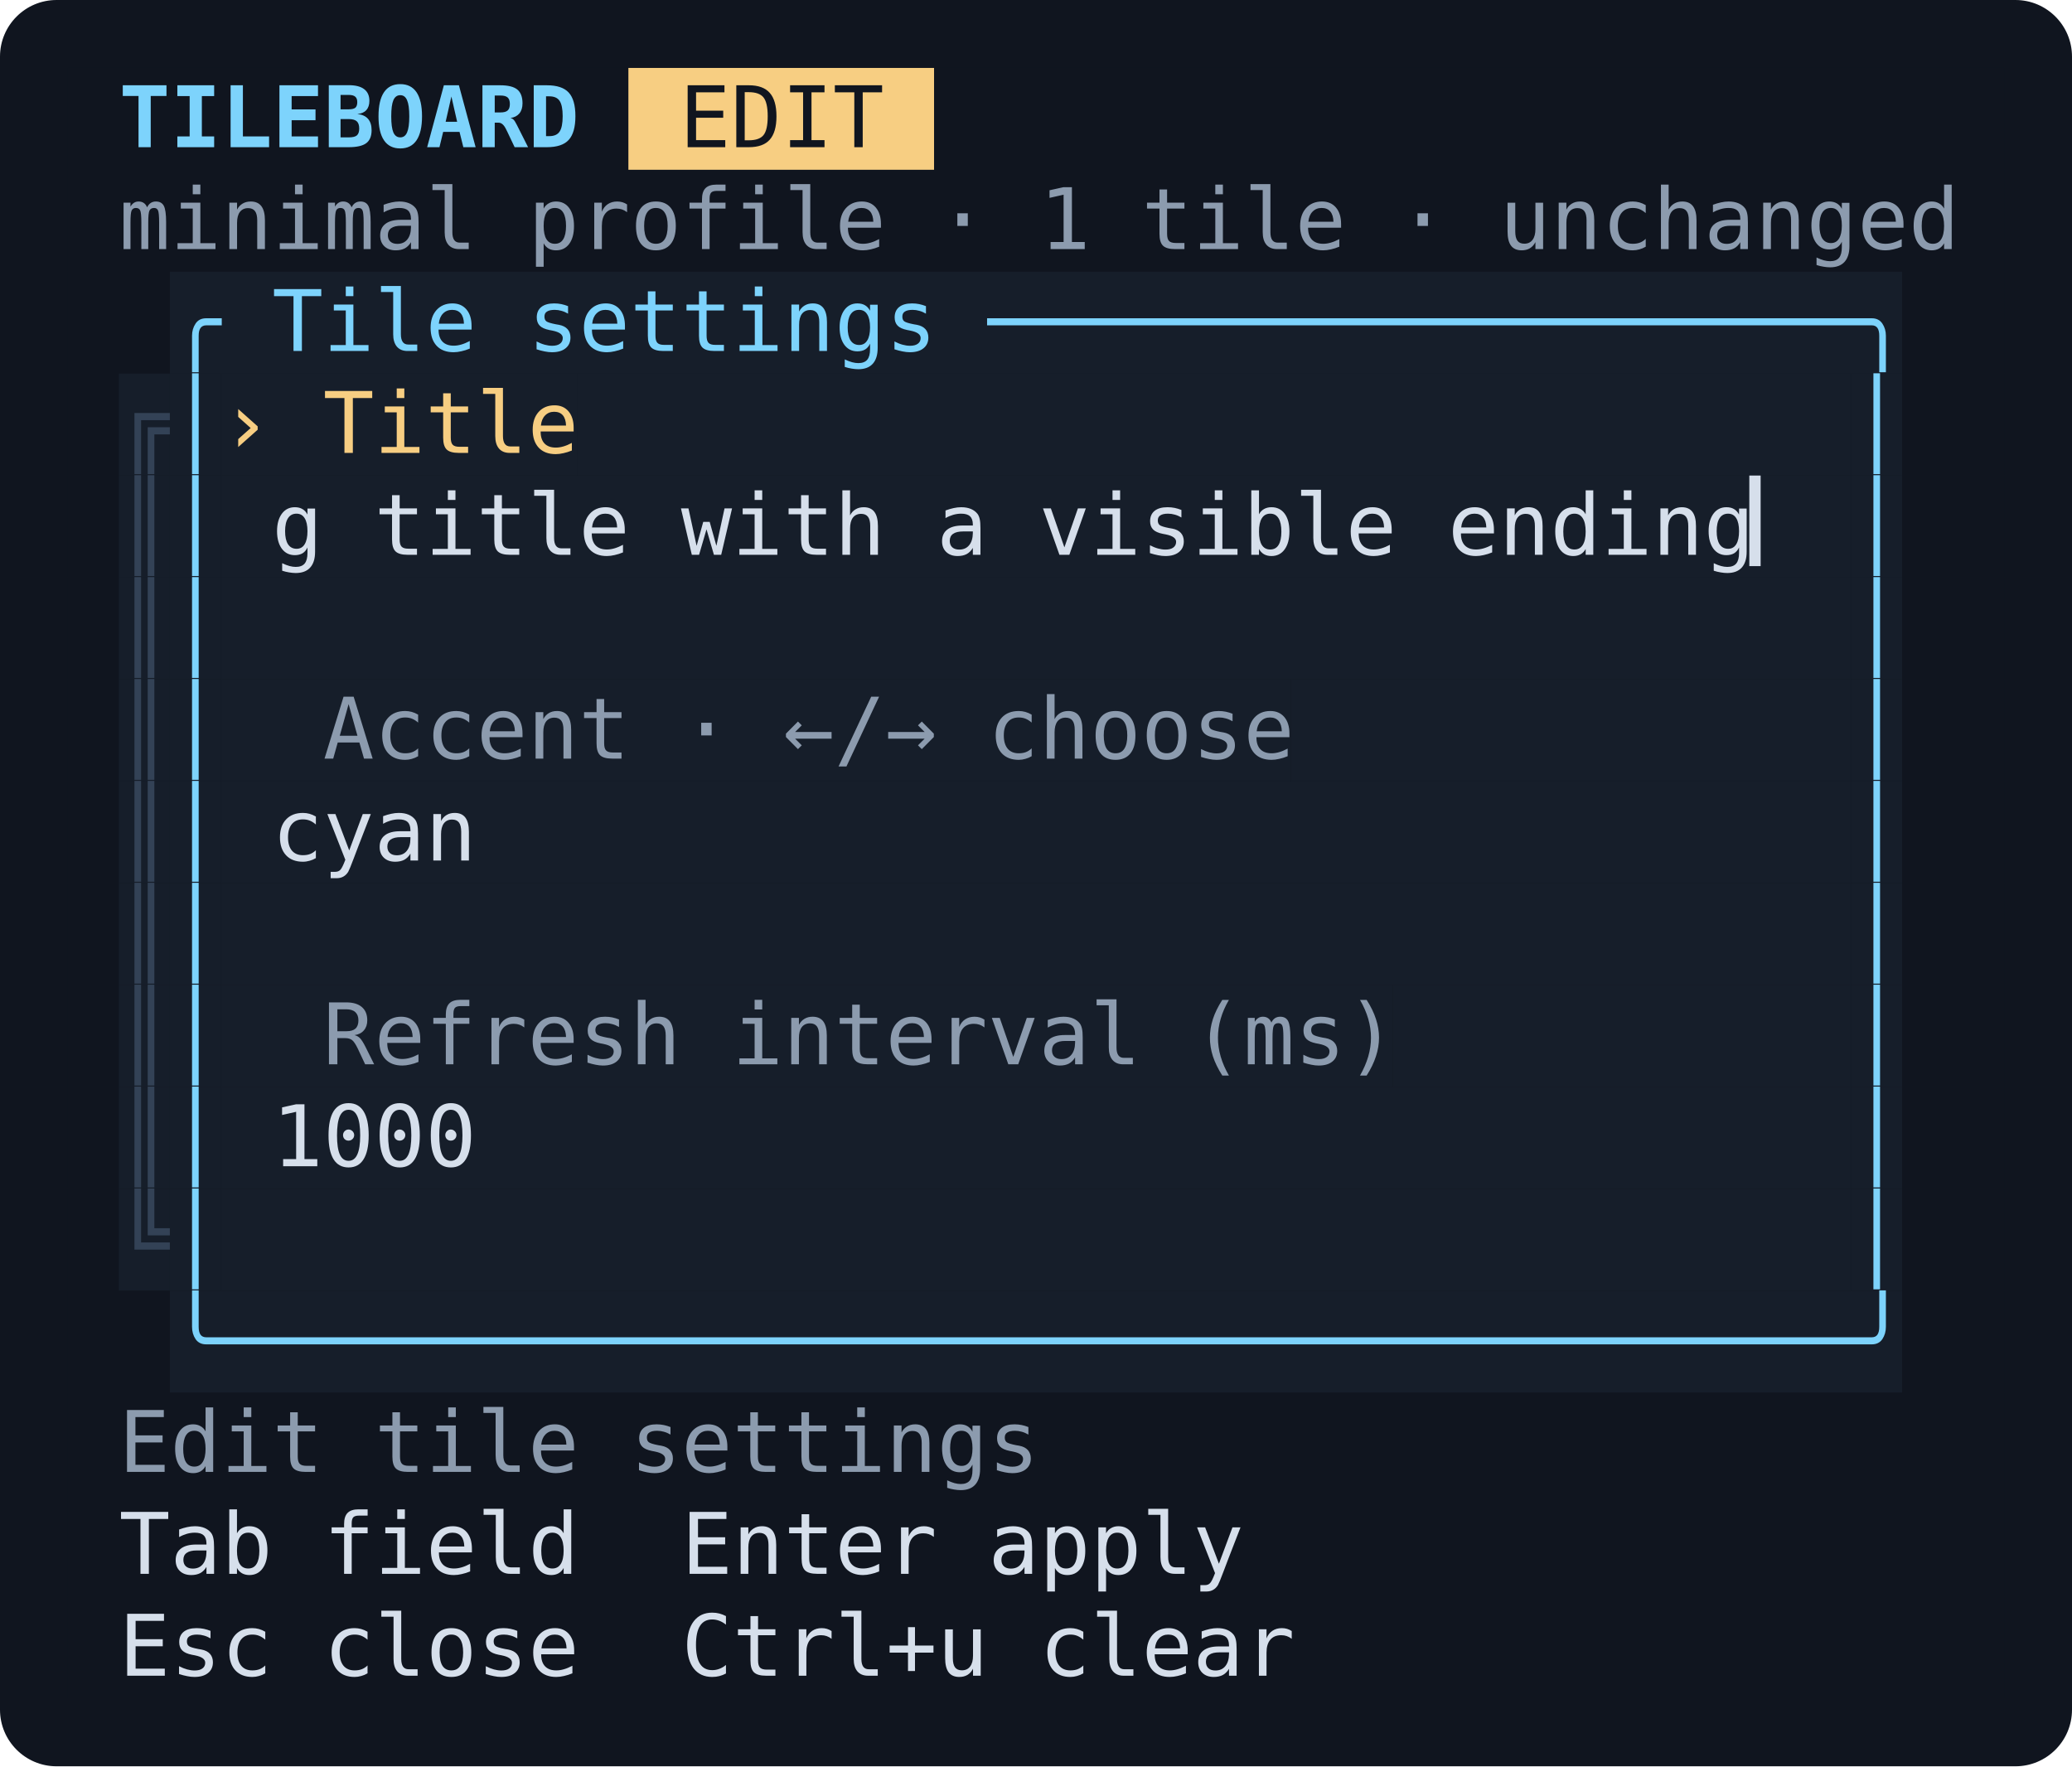
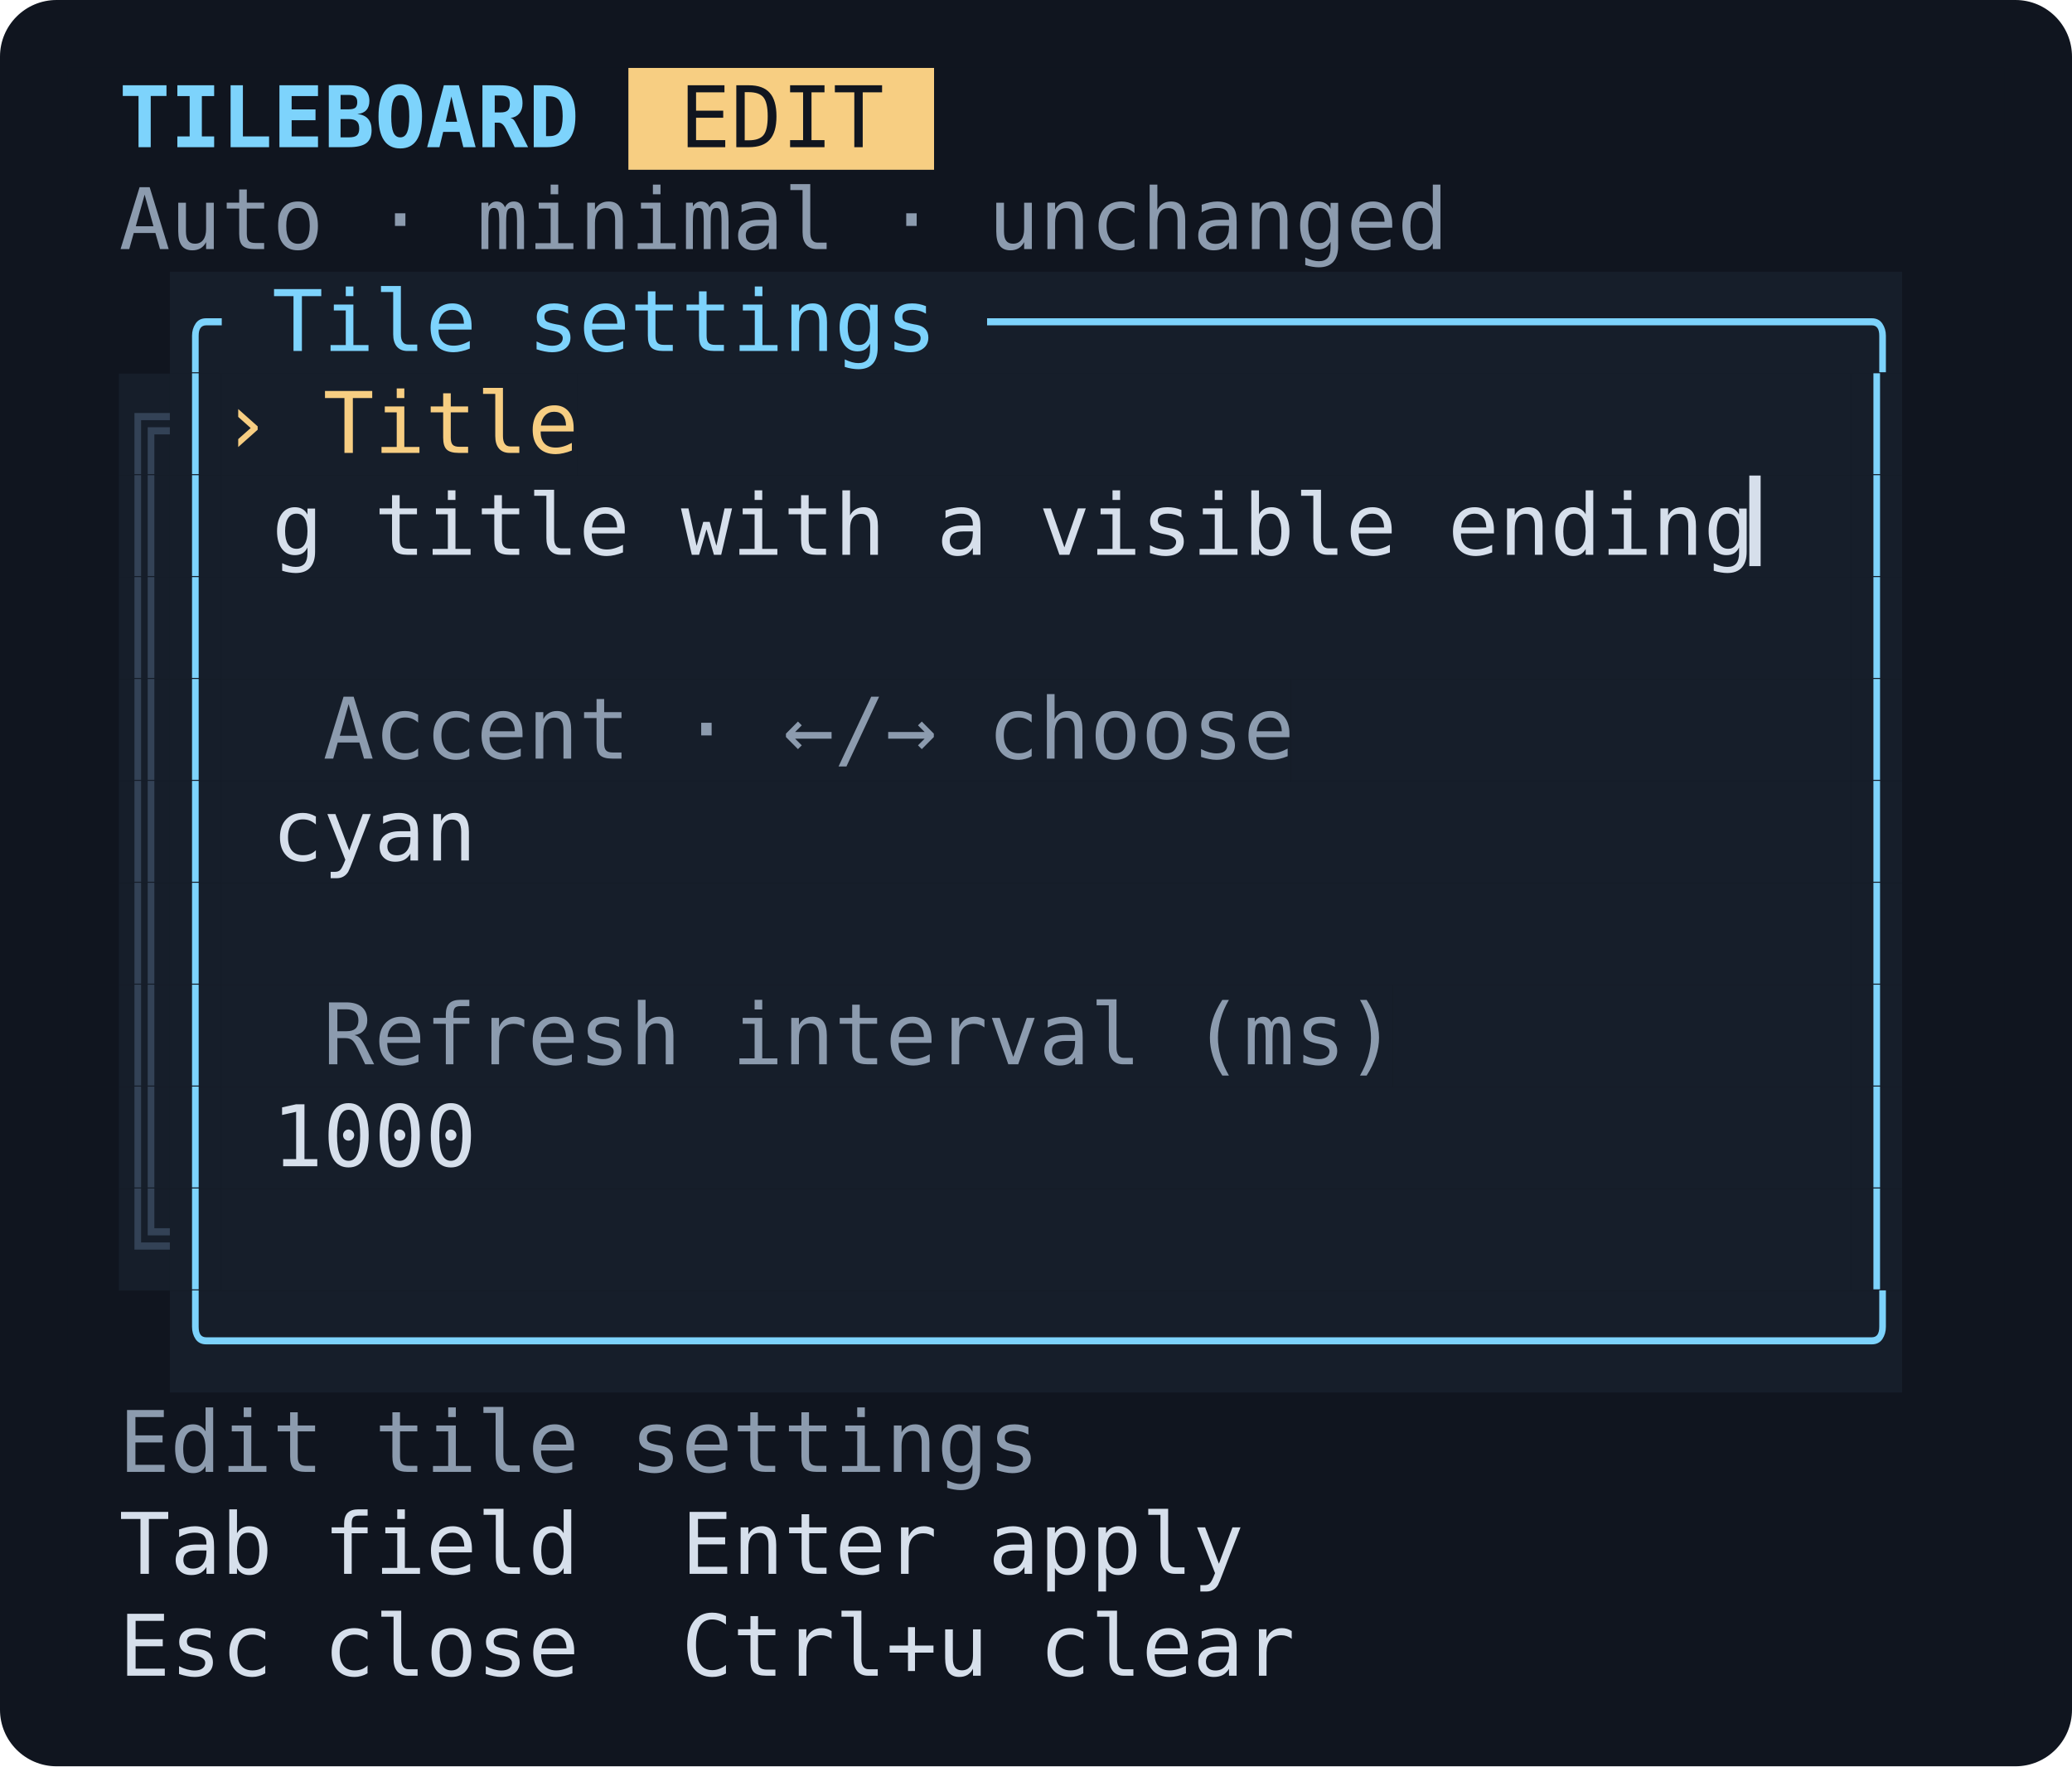
<svg xmlns="http://www.w3.org/2000/svg" width="366" height="312" viewBox="0 0 366 312">
  <rect width="100%" height="100%" rx="10" fill="#10151f" />
  <rect x="12" y="12" width="99" height="18" fill="#10151f" />
  <text x="12" y="26" fill="#7dd3fc" font-family="DejaVu Sans Mono, monospace" font-size="15" font-weight="bold" xml:space="preserve" textLength="99" lengthAdjust="spacingAndGlyphs"> TILEBOARD </text>
  <rect x="111" y="12" width="54" height="18" fill="#f7ce82" />
  <text x="111" y="26" fill="#10151f" font-family="DejaVu Sans Mono, monospace" font-size="15" font-weight="normal" xml:space="preserve" textLength="54" lengthAdjust="spacingAndGlyphs"> EDIT </text>
  <rect x="165" y="12" width="189" height="18" fill="#10151f" />
  <rect x="12" y="30" width="342" height="18" fill="#10151f" />
-   <text x="12" y="44" fill="#8c9bae" font-family="DejaVu Sans Mono, monospace" font-size="15" font-weight="normal" xml:space="preserve" textLength="342" lengthAdjust="spacingAndGlyphs"> minimal profile · 1 tile · unchanged </text>
+   <text x="12" y="44" fill="#8c9bae" font-family="DejaVu Sans Mono, monospace" font-size="15" font-weight="normal" xml:space="preserve" textLength="342" lengthAdjust="spacingAndGlyphs"> Auto · minimal · unchanged           </text>
  <rect x="12" y="48" width="18" height="18" fill="#10151f" />
  <rect x="30" y="48" width="306" height="18" fill="#161e2a" />
  <text x="30" y="62" fill="#7dd3fc" font-family="DejaVu Sans Mono, monospace" font-size="15" font-weight="normal" xml:space="preserve" textLength="306" lengthAdjust="spacingAndGlyphs">╭ Tile settings ─────────────────╮</text>
  <rect x="336" y="48" width="18" height="18" fill="#10151f" />
  <rect x="12" y="66" width="9" height="18" fill="#10151f" />
  <rect x="21" y="66" width="9" height="18" fill="#161e2a" />
  <text x="21" y="80" fill="#334256" font-family="DejaVu Sans Mono, monospace" font-size="15" font-weight="normal" xml:space="preserve" textLength="9" lengthAdjust="spacingAndGlyphs">╔</text>
  <rect x="30" y="66" width="9" height="18" fill="#161e2a" />
  <text x="30" y="80" fill="#7dd3fc" font-family="DejaVu Sans Mono, monospace" font-size="15" font-weight="normal" xml:space="preserve" textLength="9" lengthAdjust="spacingAndGlyphs">│</text>
  <rect x="39" y="66" width="63" height="18" fill="#161e2a" />
  <text x="39" y="80" fill="#f7ce82" font-family="DejaVu Sans Mono, monospace" font-size="15" font-weight="normal" xml:space="preserve" textLength="63" lengthAdjust="spacingAndGlyphs">› Title</text>
  <rect x="102" y="66" width="225" height="18" fill="#161e2a" />
  <rect x="327" y="66" width="9" height="18" fill="#161e2a" />
  <text x="327" y="80" fill="#7dd3fc" font-family="DejaVu Sans Mono, monospace" font-size="15" font-weight="normal" xml:space="preserve" textLength="9" lengthAdjust="spacingAndGlyphs">│</text>
  <rect x="336" y="66" width="9" height="18" fill="#10151f" />
  <rect x="345" y="66" width="9" height="18" fill="#10151f" />
  <rect x="12" y="84" width="9" height="18" fill="#10151f" />
  <rect x="21" y="84" width="9" height="18" fill="#161e2a" />
  <text x="21" y="98" fill="#334256" font-family="DejaVu Sans Mono, monospace" font-size="15" font-weight="normal" xml:space="preserve" textLength="9" lengthAdjust="spacingAndGlyphs">║</text>
  <rect x="30" y="84" width="9" height="18" fill="#161e2a" />
  <text x="30" y="98" fill="#7dd3fc" font-family="DejaVu Sans Mono, monospace" font-size="15" font-weight="normal" xml:space="preserve" textLength="9" lengthAdjust="spacingAndGlyphs">│</text>
  <rect x="39" y="84" width="288" height="18" fill="#161e2a" />
  <text x="39" y="98" fill="#d6dfeb" font-family="DejaVu Sans Mono, monospace" font-size="15" font-weight="normal" xml:space="preserve" textLength="288" lengthAdjust="spacingAndGlyphs"> g title with a visible ending  </text>
  <rect x="327" y="84" width="9" height="18" fill="#161e2a" />
  <text x="327" y="98" fill="#7dd3fc" font-family="DejaVu Sans Mono, monospace" font-size="15" font-weight="normal" xml:space="preserve" textLength="9" lengthAdjust="spacingAndGlyphs">│</text>
  <rect x="336" y="84" width="9" height="18" fill="#10151f" />
  <rect x="345" y="84" width="9" height="18" fill="#10151f" />
  <rect x="12" y="102" width="9" height="18" fill="#10151f" />
  <rect x="21" y="102" width="9" height="18" fill="#161e2a" />
  <text x="21" y="116" fill="#334256" font-family="DejaVu Sans Mono, monospace" font-size="15" font-weight="normal" xml:space="preserve" textLength="9" lengthAdjust="spacingAndGlyphs">║</text>
  <rect x="30" y="102" width="9" height="18" fill="#161e2a" />
  <text x="30" y="116" fill="#7dd3fc" font-family="DejaVu Sans Mono, monospace" font-size="15" font-weight="normal" xml:space="preserve" textLength="9" lengthAdjust="spacingAndGlyphs">│</text>
  <rect x="39" y="102" width="288" height="18" fill="#161e2a" />
  <rect x="327" y="102" width="9" height="18" fill="#161e2a" />
  <text x="327" y="116" fill="#7dd3fc" font-family="DejaVu Sans Mono, monospace" font-size="15" font-weight="normal" xml:space="preserve" textLength="9" lengthAdjust="spacingAndGlyphs">│</text>
  <rect x="336" y="102" width="9" height="18" fill="#10151f" />
  <rect x="345" y="102" width="9" height="18" fill="#10151f" />
  <rect x="12" y="120" width="9" height="18" fill="#10151f" />
  <rect x="21" y="120" width="9" height="18" fill="#161e2a" />
  <text x="21" y="134" fill="#334256" font-family="DejaVu Sans Mono, monospace" font-size="15" font-weight="normal" xml:space="preserve" textLength="9" lengthAdjust="spacingAndGlyphs">║</text>
  <rect x="30" y="120" width="9" height="18" fill="#161e2a" />
  <text x="30" y="134" fill="#7dd3fc" font-family="DejaVu Sans Mono, monospace" font-size="15" font-weight="normal" xml:space="preserve" textLength="9" lengthAdjust="spacingAndGlyphs">│</text>
  <rect x="39" y="120" width="189" height="18" fill="#161e2a" />
  <text x="39" y="134" fill="#8c9bae" font-family="DejaVu Sans Mono, monospace" font-size="15" font-weight="normal" xml:space="preserve" textLength="189" lengthAdjust="spacingAndGlyphs">  Accent · ←/→ choose</text>
  <rect x="228" y="120" width="99" height="18" fill="#161e2a" />
  <rect x="327" y="120" width="9" height="18" fill="#161e2a" />
  <text x="327" y="134" fill="#7dd3fc" font-family="DejaVu Sans Mono, monospace" font-size="15" font-weight="normal" xml:space="preserve" textLength="9" lengthAdjust="spacingAndGlyphs">│</text>
  <rect x="336" y="120" width="9" height="18" fill="#10151f" />
  <rect x="345" y="120" width="9" height="18" fill="#10151f" />
  <rect x="12" y="138" width="9" height="18" fill="#10151f" />
  <rect x="21" y="138" width="9" height="18" fill="#161e2a" />
  <text x="21" y="152" fill="#334256" font-family="DejaVu Sans Mono, monospace" font-size="15" font-weight="normal" xml:space="preserve" textLength="9" lengthAdjust="spacingAndGlyphs">║</text>
  <rect x="30" y="138" width="9" height="18" fill="#161e2a" />
  <text x="30" y="152" fill="#7dd3fc" font-family="DejaVu Sans Mono, monospace" font-size="15" font-weight="normal" xml:space="preserve" textLength="9" lengthAdjust="spacingAndGlyphs">│</text>
  <rect x="39" y="138" width="288" height="18" fill="#161e2a" />
  <text x="39" y="152" fill="#d6dfeb" font-family="DejaVu Sans Mono, monospace" font-size="15" font-weight="normal" xml:space="preserve" textLength="288" lengthAdjust="spacingAndGlyphs"> cyan                           </text>
  <rect x="327" y="138" width="9" height="18" fill="#161e2a" />
  <text x="327" y="152" fill="#7dd3fc" font-family="DejaVu Sans Mono, monospace" font-size="15" font-weight="normal" xml:space="preserve" textLength="9" lengthAdjust="spacingAndGlyphs">│</text>
  <rect x="336" y="138" width="9" height="18" fill="#10151f" />
  <rect x="345" y="138" width="9" height="18" fill="#10151f" />
  <rect x="12" y="156" width="9" height="18" fill="#10151f" />
  <rect x="21" y="156" width="9" height="18" fill="#161e2a" />
  <text x="21" y="170" fill="#334256" font-family="DejaVu Sans Mono, monospace" font-size="15" font-weight="normal" xml:space="preserve" textLength="9" lengthAdjust="spacingAndGlyphs">║</text>
  <rect x="30" y="156" width="9" height="18" fill="#161e2a" />
  <text x="30" y="170" fill="#7dd3fc" font-family="DejaVu Sans Mono, monospace" font-size="15" font-weight="normal" xml:space="preserve" textLength="9" lengthAdjust="spacingAndGlyphs">│</text>
  <rect x="39" y="156" width="288" height="18" fill="#161e2a" />
  <rect x="327" y="156" width="9" height="18" fill="#161e2a" />
  <text x="327" y="170" fill="#7dd3fc" font-family="DejaVu Sans Mono, monospace" font-size="15" font-weight="normal" xml:space="preserve" textLength="9" lengthAdjust="spacingAndGlyphs">│</text>
  <rect x="336" y="156" width="9" height="18" fill="#10151f" />
  <rect x="345" y="156" width="9" height="18" fill="#10151f" />
  <rect x="12" y="174" width="9" height="18" fill="#10151f" />
  <rect x="21" y="174" width="9" height="18" fill="#161e2a" />
  <text x="21" y="188" fill="#334256" font-family="DejaVu Sans Mono, monospace" font-size="15" font-weight="normal" xml:space="preserve" textLength="9" lengthAdjust="spacingAndGlyphs">║</text>
  <rect x="30" y="174" width="9" height="18" fill="#161e2a" />
  <text x="30" y="188" fill="#7dd3fc" font-family="DejaVu Sans Mono, monospace" font-size="15" font-weight="normal" xml:space="preserve" textLength="9" lengthAdjust="spacingAndGlyphs">│</text>
  <rect x="39" y="174" width="207" height="18" fill="#161e2a" />
  <text x="39" y="188" fill="#8c9bae" font-family="DejaVu Sans Mono, monospace" font-size="15" font-weight="normal" xml:space="preserve" textLength="207" lengthAdjust="spacingAndGlyphs">  Refresh interval (ms)</text>
  <rect x="246" y="174" width="81" height="18" fill="#161e2a" />
  <rect x="327" y="174" width="9" height="18" fill="#161e2a" />
  <text x="327" y="188" fill="#7dd3fc" font-family="DejaVu Sans Mono, monospace" font-size="15" font-weight="normal" xml:space="preserve" textLength="9" lengthAdjust="spacingAndGlyphs">│</text>
  <rect x="336" y="174" width="9" height="18" fill="#10151f" />
  <rect x="345" y="174" width="9" height="18" fill="#10151f" />
  <rect x="12" y="192" width="9" height="18" fill="#10151f" />
  <rect x="21" y="192" width="9" height="18" fill="#161e2a" />
  <text x="21" y="206" fill="#334256" font-family="DejaVu Sans Mono, monospace" font-size="15" font-weight="normal" xml:space="preserve" textLength="9" lengthAdjust="spacingAndGlyphs">║</text>
  <rect x="30" y="192" width="9" height="18" fill="#161e2a" />
  <text x="30" y="206" fill="#7dd3fc" font-family="DejaVu Sans Mono, monospace" font-size="15" font-weight="normal" xml:space="preserve" textLength="9" lengthAdjust="spacingAndGlyphs">│</text>
  <rect x="39" y="192" width="288" height="18" fill="#161e2a" />
  <text x="39" y="206" fill="#d6dfeb" font-family="DejaVu Sans Mono, monospace" font-size="15" font-weight="normal" xml:space="preserve" textLength="288" lengthAdjust="spacingAndGlyphs"> 1000                           </text>
  <rect x="327" y="192" width="9" height="18" fill="#161e2a" />
  <text x="327" y="206" fill="#7dd3fc" font-family="DejaVu Sans Mono, monospace" font-size="15" font-weight="normal" xml:space="preserve" textLength="9" lengthAdjust="spacingAndGlyphs">│</text>
  <rect x="336" y="192" width="9" height="18" fill="#10151f" />
  <rect x="345" y="192" width="9" height="18" fill="#10151f" />
  <rect x="12" y="210" width="9" height="18" fill="#10151f" />
  <rect x="21" y="210" width="9" height="18" fill="#161e2a" />
  <text x="21" y="224" fill="#334256" font-family="DejaVu Sans Mono, monospace" font-size="15" font-weight="normal" xml:space="preserve" textLength="9" lengthAdjust="spacingAndGlyphs">╚</text>
  <rect x="30" y="210" width="9" height="18" fill="#161e2a" />
  <text x="30" y="224" fill="#7dd3fc" font-family="DejaVu Sans Mono, monospace" font-size="15" font-weight="normal" xml:space="preserve" textLength="9" lengthAdjust="spacingAndGlyphs">│</text>
  <rect x="39" y="210" width="288" height="18" fill="#161e2a" />
  <rect x="327" y="210" width="9" height="18" fill="#161e2a" />
  <text x="327" y="224" fill="#7dd3fc" font-family="DejaVu Sans Mono, monospace" font-size="15" font-weight="normal" xml:space="preserve" textLength="9" lengthAdjust="spacingAndGlyphs">│</text>
  <rect x="336" y="210" width="9" height="18" fill="#10151f" />
  <rect x="345" y="210" width="9" height="18" fill="#10151f" />
  <rect x="12" y="228" width="9" height="18" fill="#10151f" />
  <rect x="21" y="228" width="9" height="18" fill="#10151f" />
  <rect x="30" y="228" width="306" height="18" fill="#161e2a" />
  <text x="30" y="242" fill="#7dd3fc" font-family="DejaVu Sans Mono, monospace" font-size="15" font-weight="normal" xml:space="preserve" textLength="306" lengthAdjust="spacingAndGlyphs">╰────────────────────────────────╯</text>
  <rect x="336" y="228" width="9" height="18" fill="#10151f" />
  <rect x="345" y="228" width="9" height="18" fill="#10151f" />
  <rect x="12" y="246" width="9" height="18" fill="#10151f" />
  <rect x="21" y="246" width="324" height="18" fill="#10151f" />
  <text x="21" y="260" fill="#8c9bae" font-family="DejaVu Sans Mono, monospace" font-size="15" font-weight="normal" xml:space="preserve" textLength="324" lengthAdjust="spacingAndGlyphs">Edit tile settings                  </text>
  <rect x="345" y="246" width="9" height="18" fill="#10151f" />
  <rect x="12" y="264" width="342" height="18" fill="#10151f" />
  <text x="12" y="278" fill="#d6dfeb" font-family="DejaVu Sans Mono, monospace" font-size="15" font-weight="normal" xml:space="preserve" textLength="342" lengthAdjust="spacingAndGlyphs"> Tab field  Enter apply               </text>
  <rect x="12" y="282" width="342" height="18" fill="#10151f" />
  <text x="12" y="296" fill="#d6dfeb" font-family="DejaVu Sans Mono, monospace" font-size="15" font-weight="normal" xml:space="preserve" textLength="342" lengthAdjust="spacingAndGlyphs"> Esc close  Ctrl+u clear              </text>
  <rect x="309" y="84" width="2" height="16" fill="#d6dfeb" />
</svg>
